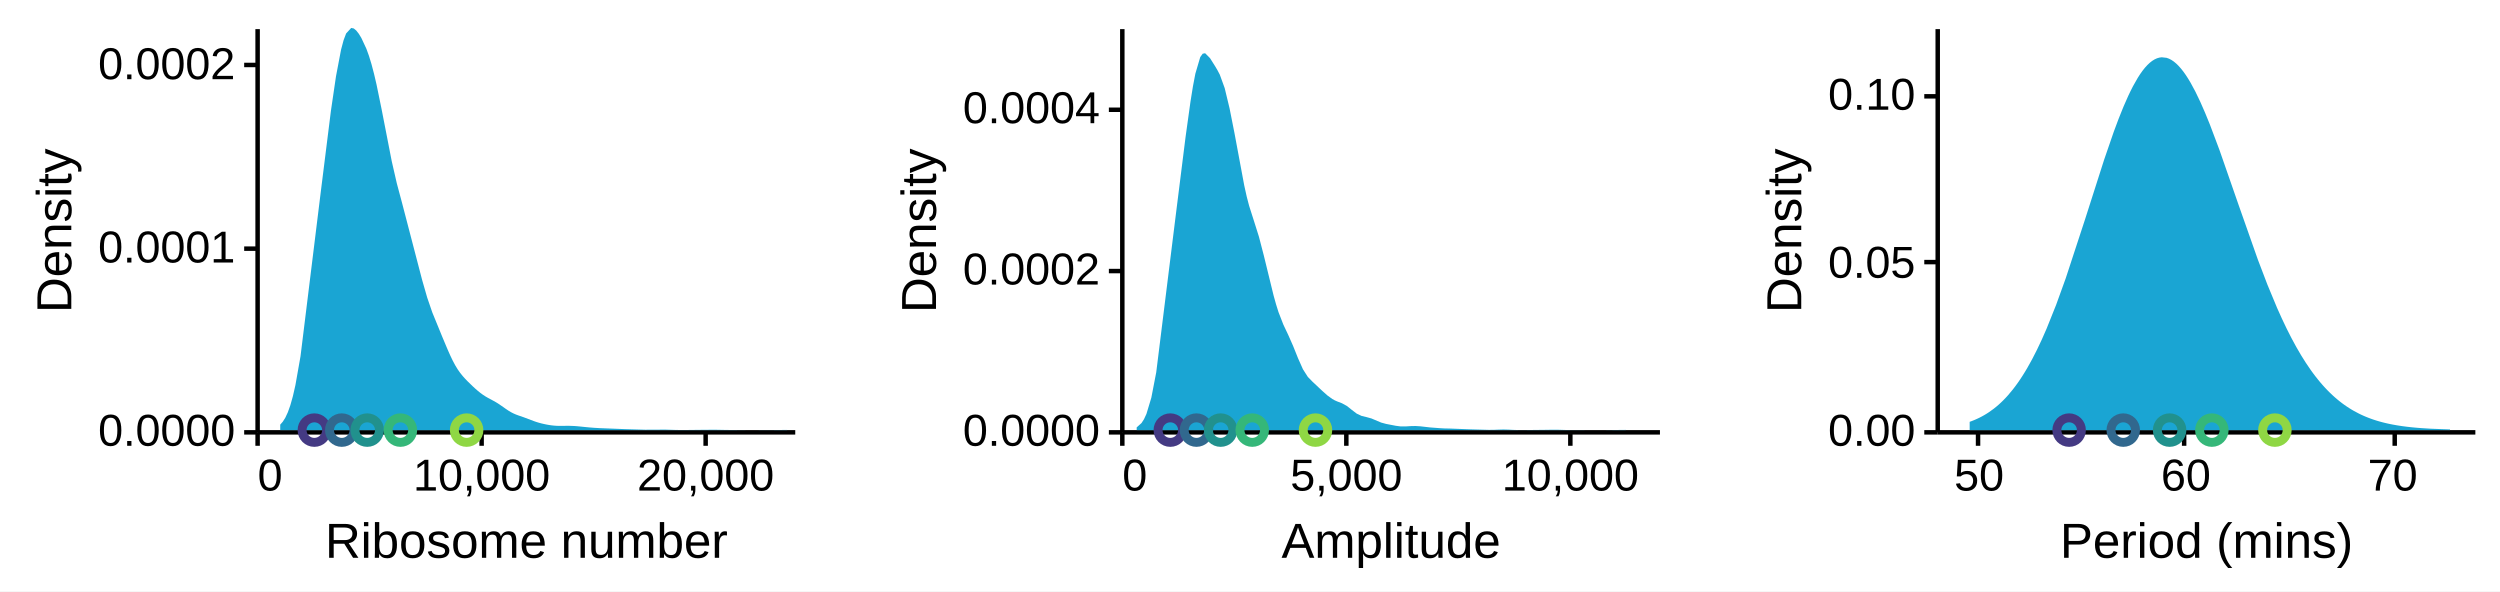
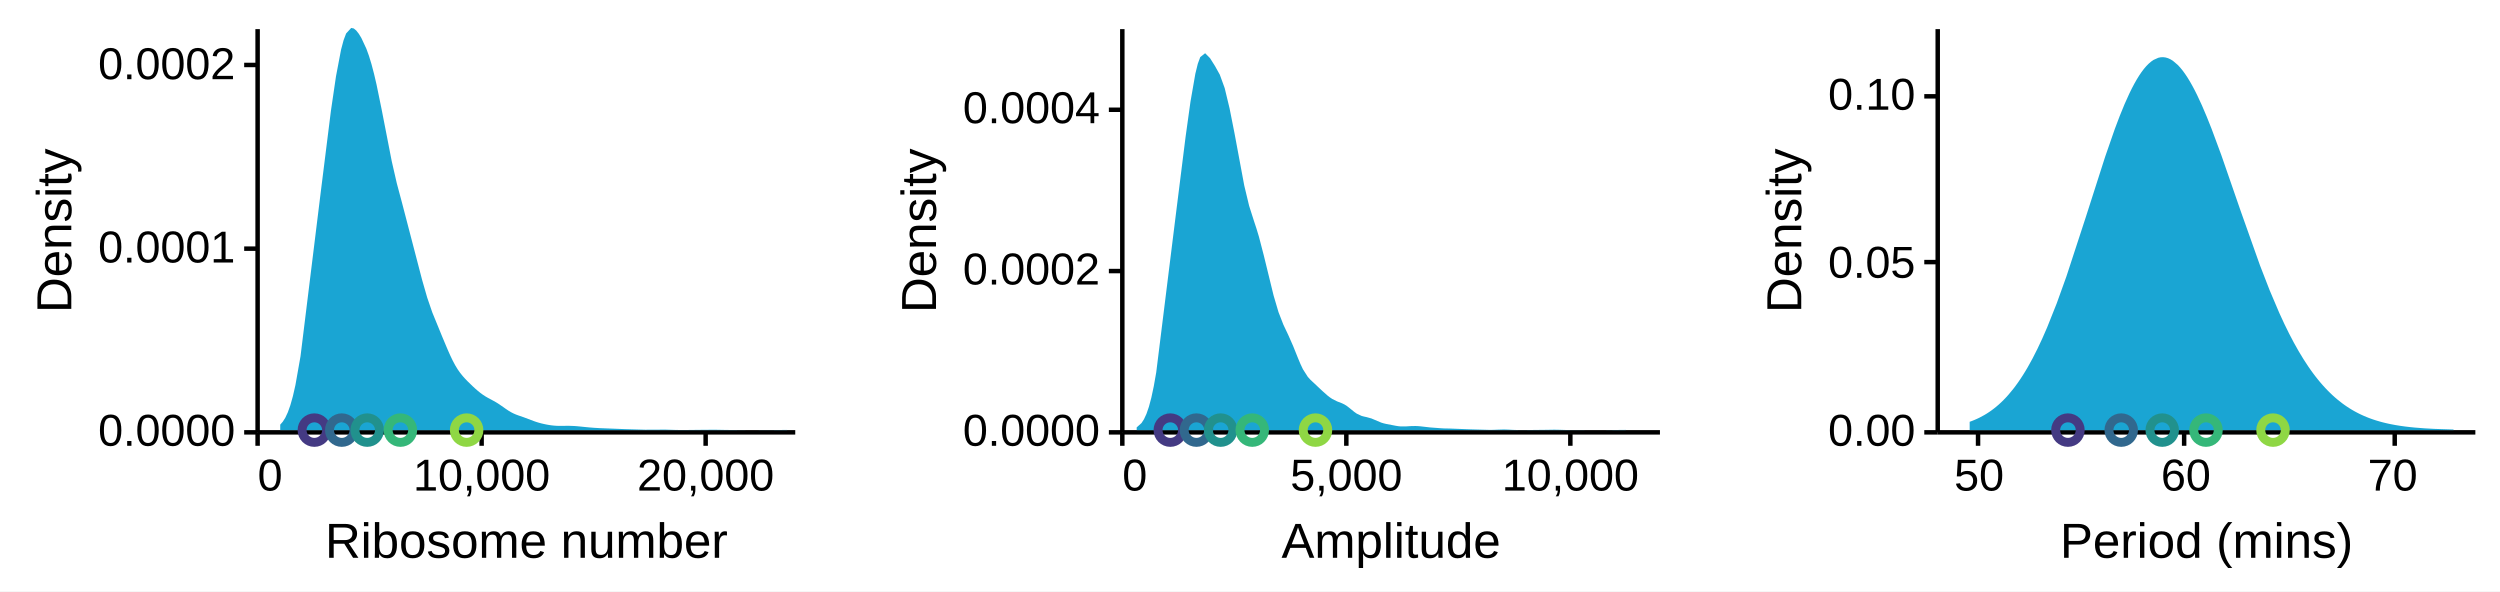
<svg xmlns="http://www.w3.org/2000/svg" version="1.1" class="marks" width="558" height="132" viewBox="0 0 558 132">
  <rect width="558" height="132" fill="white" />
  <g fill="none" stroke-miterlimit="10" transform="translate(57,6)">
    <g class="mark-group role-frame root" role="graphics-object" aria-roledescription="group mark container">
      <g transform="translate(0,0)">
        <path class="background" aria-hidden="true" d="M0,0h0v90h0Z" />
        <g>
          <g class="mark-group role-scope concat_0_group" role="graphics-object" aria-roledescription="group mark container">
            <g transform="translate(0,0)">
              <path class="background" aria-hidden="true" d="M0.5,0.5h120v90h-120Z" />
              <g>
                <g class="mark-group role-axis" role="graphics-symbol" aria-roledescription="axis" aria-label="X-axis titled 'Ribosome number' for a linear scale with values from 0 to 24,000">
                  <g transform="translate(0.5,90.5)">
                    <path class="background" aria-hidden="true" d="M0,0h0v0h0Z" pointer-events="none" />
                    <g>
                      <g class="mark-rule role-axis-tick" pointer-events="none">
                        <line transform="translate(0,0)" x2="0" y2="3" stroke="black" stroke-width="1" opacity="1" />
                        <line transform="translate(50,0)" x2="0" y2="3" stroke="black" stroke-width="1" opacity="1" />
                        <line transform="translate(100,0)" x2="0" y2="3" stroke="black" stroke-width="1" opacity="1" />
                      </g>
                      <g class="mark-text role-axis-label" pointer-events="none">
                        <text text-anchor="start" transform="translate(0,13)" font-family="Arial" font-size="10px" fill="#000" opacity="1">0</text>
                        <text text-anchor="middle" transform="translate(50,13)" font-family="Arial" font-size="10px" fill="#000" opacity="1">10,000</text>
                        <text text-anchor="middle" transform="translate(100,13)" font-family="Arial" font-size="10px" fill="#000" opacity="1">20,000</text>
                      </g>
                      <g class="mark-rule role-axis-domain" pointer-events="none">
                        <line transform="translate(0,0)" x2="120" y2="0" stroke="black" stroke-width="1" opacity="1" />
                      </g>
                      <g class="mark-text role-axis-title" pointer-events="none">
                        <text text-anchor="middle" transform="translate(60,28)" font-family="Arial" font-size="11px" font-weight="normal" fill="#000" opacity="1">Ribosome number</text>
                      </g>
                    </g>
                    <path class="foreground" aria-hidden="true" d="" pointer-events="none" display="none" />
                  </g>
                </g>
                <g class="mark-group role-axis" role="graphics-symbol" aria-roledescription="axis" aria-label="Y-axis titled 'Density' for a linear scale with values from 0.00000 to 0.00022">
                  <g transform="translate(0.5,0.5)">
                    <path class="background" aria-hidden="true" d="M0,0h0v0h0Z" pointer-events="none" />
                    <g>
                      <g class="mark-rule role-axis-tick" pointer-events="none">
                        <line transform="translate(0,90)" x2="-3" y2="0" stroke="black" stroke-width="1" opacity="1" />
                        <line transform="translate(0,49)" x2="-3" y2="0" stroke="black" stroke-width="1" opacity="1" />
                        <line transform="translate(0,8)" x2="-3" y2="0" stroke="black" stroke-width="1" opacity="1" />
                      </g>
                      <g class="mark-text role-axis-label" pointer-events="none">
                        <text text-anchor="end" transform="translate(-5,93)" font-family="Arial" font-size="10px" fill="#000" opacity="1">0.0000</text>
                        <text text-anchor="end" transform="translate(-5,52.09091)" font-family="Arial" font-size="10px" fill="#000" opacity="1">0.0001</text>
                        <text text-anchor="end" transform="translate(-5,11.18182)" font-family="Arial" font-size="10px" fill="#000" opacity="1">0.0002</text>
                      </g>
                      <g class="mark-rule role-axis-domain" pointer-events="none">
                        <line transform="translate(0,90)" x2="0" y2="-90" stroke="black" stroke-width="1" opacity="1" />
                      </g>
                      <g class="mark-text role-axis-title" pointer-events="none">
                        <text text-anchor="middle" transform="translate(-39.58594,45) rotate(-90) translate(0,-2)" font-family="Arial" font-size="11px" font-weight="normal" fill="#000" opacity="1">Density</text>
                      </g>
                    </g>
                    <path class="foreground" aria-hidden="true" d="" pointer-events="none" display="none" />
                  </g>
                </g>
                <g class="mark-area role-mark concat_0_layer_0_marks" role="graphics-object" aria-roledescription="area mark container">
                  <path aria-label="value: 1109.46476401; density: 0.00000298962313155" role="graphics-symbol" aria-roledescription="area mark" d="M5.547,88.777L6.113,88.134L6.679,87.236L7.244,86.024L7.81,84.436L8.376,82.421L8.942,79.938L10.073,73.527L14.598,36.817L16.861,18.74L17.993,11.039L19.124,5.085L19.69,2.964L20.255,1.468L21.387,0.238L21.953,0.351L22.518,0.816L23.084,1.539L23.65,2.464L24.781,4.892L25.347,6.457L25.912,8.306L26.478,10.452L27.044,12.88L28.175,18.389L30.438,29.989L31.569,34.929L32.701,39.155L37.226,56.507L38.358,60.443L39.489,63.733L41.752,69.267L42.883,71.954L43.449,73.237L44.015,74.427L44.58,75.494L45.146,76.426L45.712,77.232L46.278,77.934L46.843,78.563L47.409,79.147L48.54,80.245L49.106,80.764L49.672,81.255L50.237,81.71L50.803,82.121L51.369,82.488L51.935,82.817L53.066,83.422L53.632,83.738L54.197,84.082L55.329,84.857L55.894,85.259L56.46,85.64L57.026,85.982L57.592,86.274L58.157,86.52L58.723,86.731L59.854,87.12L62.117,87.974L62.683,88.17L63.249,88.344L63.814,88.497L64.38,88.63L64.946,88.748L65.511,88.85L66.077,88.935L66.643,88.998L67.208,89.039L67.774,89.058L68.34,89.059L68.905,89.05L69.471,89.042L70.037,89.042L71.168,89.083L71.734,89.125L72.3,89.177L73.431,89.294L74.562,89.403L75.694,89.492L76.825,89.558L77.957,89.603L82.482,89.781L87.008,89.911L91.533,89.888L93.796,89.96L94.928,89.978L96.059,89.976L100.585,89.925L102.847,89.919L105.11,89.965L109.636,90L114.161,89.997L118.687,89.959L118.687,90L114.161,90L109.636,90L105.11,90L102.847,90L100.585,90L96.059,90L94.928,90L93.796,90L91.533,90L87.008,90L82.482,90L77.957,90L76.825,90L75.694,90L74.562,90L73.431,90L72.3,90L71.734,90L71.168,90L70.037,90L69.471,90L68.905,90L68.34,90L67.774,90L67.208,90L66.643,90L66.077,90L65.511,90L64.946,90L64.38,90L63.814,90L63.249,90L62.683,90L62.117,90L59.854,90L58.723,90L58.157,90L57.592,90L57.026,90L56.46,90L55.894,90L55.329,90L54.197,90L53.632,90L53.066,90L51.935,90L51.369,90L50.803,90L50.237,90L49.672,90L49.106,90L48.54,90L47.409,90L46.843,90L46.278,90L45.712,90L45.146,90L44.58,90L44.015,90L43.449,90L42.883,90L41.752,90L39.489,90L38.358,90L37.226,90L32.701,90L31.569,90L30.438,90L28.175,90L27.044,90L26.478,90L25.912,90L25.347,90L24.781,90L23.65,90L23.084,90L22.518,90L21.953,90L21.387,90L20.255,90L19.69,90L19.124,90L17.993,90L16.861,90L14.598,90L10.073,90L8.942,90L8.376,90L7.81,90L7.244,90L6.679,90L6.113,90L5.547,90Z" fill="#1aa5d3" />
                </g>
                <g class="mark-symbol role-mark concat_0_layer_1_marks" role="graphics-object" aria-roledescription="symbol mark container">
                  <path aria-label="x: 2632.70531996" role="graphics-symbol" aria-roledescription="point" transform="translate(13.16353,90)" d="M2.739,0A2.739,2.739,0,1,1,-2.739,0A2.739,2.739,0,1,1,2.739,0" stroke="rgb(68, 58, 131)" stroke-width="2" opacity="1" />
                  <path aria-label="x: 3856.66152938" role="graphics-symbol" aria-roledescription="point" transform="translate(19.28331,90)" d="M2.739,0A2.739,2.739,0,1,1,-2.739,0A2.739,2.739,0,1,1,2.739,0" stroke="rgb(49, 104, 142)" stroke-width="2" opacity="1" />
                  <path aria-label="x: 4992.51451891" role="graphics-symbol" aria-roledescription="point" transform="translate(24.96257,90)" d="M2.739,0A2.739,2.739,0,1,1,-2.739,0A2.739,2.739,0,1,1,2.739,0" stroke="rgb(33, 145, 141)" stroke-width="2" opacity="1" />
                  <path aria-label="x: 6474.37833841" role="graphics-symbol" aria-roledescription="point" transform="translate(32.37189,90)" d="M2.739,0A2.739,2.739,0,1,1,-2.739,0A2.739,2.739,0,1,1,2.739,0" stroke="rgb(53, 183, 121)" stroke-width="2" opacity="1" />
                  <path aria-label="x: 9429.94973157" role="graphics-symbol" aria-roledescription="point" transform="translate(47.14975,90)" d="M2.739,0A2.739,2.739,0,1,1,-2.739,0A2.739,2.739,0,1,1,2.739,0" stroke="rgb(143, 215, 68)" stroke-width="2" opacity="1" />
                </g>
              </g>
              <path class="foreground" aria-hidden="true" d="" display="none" />
            </g>
          </g>
          <g class="mark-group role-scope concat_1_group" role="graphics-object" aria-roledescription="group mark container">
            <g transform="translate(193,0)">
              <path class="background" aria-hidden="true" d="M0.5,0.5h120v90h-120Z" />
              <g>
                <g class="mark-group role-axis" role="graphics-symbol" aria-roledescription="axis" aria-label="X-axis titled 'Amplitude' for a linear scale with values from 0 to 12,000">
                  <g transform="translate(0.5,90.5)">
                    <path class="background" aria-hidden="true" d="M0,0h0v0h0Z" pointer-events="none" />
                    <g>
                      <g class="mark-rule role-axis-tick" pointer-events="none">
                        <line transform="translate(0,0)" x2="0" y2="3" stroke="black" stroke-width="1" opacity="1" />
                        <line transform="translate(50,0)" x2="0" y2="3" stroke="black" stroke-width="1" opacity="1" />
                        <line transform="translate(100,0)" x2="0" y2="3" stroke="black" stroke-width="1" opacity="1" />
                      </g>
                      <g class="mark-text role-axis-label" pointer-events="none">
                        <text text-anchor="start" transform="translate(0,13)" font-family="Arial" font-size="10px" fill="#000" opacity="1">0</text>
                        <text text-anchor="middle" transform="translate(50,13)" font-family="Arial" font-size="10px" fill="#000" opacity="1">5,000</text>
                        <text text-anchor="middle" transform="translate(100,13)" font-family="Arial" font-size="10px" fill="#000" opacity="1">10,000</text>
                      </g>
                      <g class="mark-rule role-axis-domain" pointer-events="none">
                        <line transform="translate(0,0)" x2="120" y2="0" stroke="black" stroke-width="1" opacity="1" />
                      </g>
                      <g class="mark-text role-axis-title" pointer-events="none">
                        <text text-anchor="middle" transform="translate(60,28)" font-family="Arial" font-size="11px" font-weight="normal" fill="#000" opacity="1">Amplitude</text>
                      </g>
                    </g>
                    <path class="foreground" aria-hidden="true" d="" pointer-events="none" display="none" />
                  </g>
                </g>
                <g class="mark-group role-axis" role="graphics-symbol" aria-roledescription="axis" aria-label="Y-axis titled 'Density' for a linear scale with values from 0.0000 to 0.0005">
                  <g transform="translate(0.5,0.5)">
                    <path class="background" aria-hidden="true" d="M0,0h0v0h0Z" pointer-events="none" />
                    <g>
                      <g class="mark-rule role-axis-tick" pointer-events="none">
                        <line transform="translate(0,90)" x2="-3" y2="0" stroke="black" stroke-width="1" opacity="1" />
                        <line transform="translate(0,54)" x2="-3" y2="0" stroke="black" stroke-width="1" opacity="1" />
                        <line transform="translate(0,18)" x2="-3" y2="0" stroke="black" stroke-width="1" opacity="1" />
                      </g>
                      <g class="mark-text role-axis-label" pointer-events="none">
                        <text text-anchor="end" transform="translate(-5,93)" font-family="Arial" font-size="10px" fill="#000" opacity="1">0.0000</text>
                        <text text-anchor="end" transform="translate(-5,57)" font-family="Arial" font-size="10px" fill="#000" opacity="1">0.0002</text>
                        <text text-anchor="end" transform="translate(-5,21)" font-family="Arial" font-size="10px" fill="#000" opacity="1">0.0004</text>
                      </g>
                      <g class="mark-rule role-axis-domain" pointer-events="none">
                        <line transform="translate(0,90)" x2="0" y2="-90" stroke="black" stroke-width="1" opacity="1" />
                      </g>
                      <g class="mark-text role-axis-title" pointer-events="none">
                        <text text-anchor="middle" transform="translate(-39.58594,45) rotate(-90) translate(0,-2)" font-family="Arial" font-size="11px" font-weight="normal" fill="#000" opacity="1">Density</text>
                      </g>
                    </g>
                    <path class="foreground" aria-hidden="true" d="" pointer-events="none" display="none" />
                  </g>
                </g>
                <g class="mark-area role-mark concat_1_layer_0_marks" role="graphics-object" aria-roledescription="area mark container">
-                   <path aria-label="value: 370.486972934; density: 0.0000033564117659" role="graphics-symbol" aria-roledescription="area mark" d="M3.705,89.396L4.796,88.414L5.342,87.561L5.888,86.379L6.979,82.759L8.071,77.105L12.437,41.974L14.62,24.557L15.711,16.713L16.257,13.312L16.803,10.446L17.894,6.747L18.44,5.987L18.985,5.879L20.077,6.98L21.168,8.709L21.714,9.624L22.26,10.665L23.351,13.665L24.443,18.201L25.534,23.705L27.717,35.403L28.263,37.863L28.809,39.95L29.9,43.369L30.992,46.831L32.083,51.028L34.266,59.959L34.812,61.913L35.358,63.657L36.449,66.463L37.54,68.769L38.632,71.244L39.723,73.965L40.815,76.417L41.906,78.124L42.998,79.244L45.181,81.288L46.272,82.259L47.364,83.05L47.909,83.352L48.455,83.595L49.547,84.018L50.638,84.625L51.73,85.493L52.821,86.322L53.913,86.834L55.004,87.096L56.095,87.397L58.278,88.318L59.37,88.615L60.461,88.827L61.553,89.038L62.644,89.179L63.736,89.179L64.827,89.108L65.919,89.086L67.01,89.151L69.193,89.401L71.376,89.569L72.468,89.63L73.559,89.65L77.925,89.817L82.291,89.941L83.382,89.934L84.474,89.887L85.565,89.857L86.657,89.889L87.748,89.949L88.84,89.985L89.931,89.993L91.023,89.981L95.388,89.932L96.48,89.91L97.571,89.913L99.754,89.98L104.12,90L108.486,89.999L112.852,89.952L112.852,90L108.486,90L104.12,90L99.754,90L97.571,90L96.48,90L95.388,90L91.023,90L89.931,90L88.84,90L87.748,90L86.657,90L85.565,90L84.474,90L83.382,90L82.291,90L77.925,90L73.559,90L72.468,90L71.376,90L69.193,90L67.01,90L65.919,90L64.827,90L63.736,90L62.644,90L61.553,90L60.461,90L59.37,90L58.278,90L56.095,90L55.004,90L53.913,90L52.821,90L51.73,90L50.638,90L49.547,90L48.455,90L47.909,90L47.364,90L46.272,90L45.181,90L42.998,90L41.906,90L40.815,90L39.723,90L38.632,90L37.54,90L36.449,90L35.358,90L34.812,90L34.266,90L32.083,90L30.992,90L29.9,90L28.809,90L28.263,90L27.717,90L25.534,90L24.443,90L23.351,90L22.26,90L21.714,90L21.168,90L20.077,90L18.985,90L18.44,90L17.894,90L16.803,90L16.257,90L15.711,90L14.62,90L12.437,90L8.071,90L6.979,90L5.888,90L5.342,90L4.796,90L3.705,90Z" fill="#1aa5d3" />
+                   <path aria-label="value: 370.486910042; density: 0.00000335659266593" role="graphics-symbol" aria-roledescription="area mark" d="M3.705,89.396L4.796,88.414L5.342,87.561L5.888,86.379L6.434,84.8L6.979,82.759L7.525,80.202L8.071,77.105L12.437,41.975L14.62,24.559L15.711,16.714L16.803,10.446L17.348,8.234L17.894,6.747L18.986,5.877L20.077,6.978L21.168,8.709L22.26,10.666L23.351,13.663L24.443,18.198L25.534,23.704L27.717,35.405L28.809,39.952L29.9,43.37L30.446,45.024L30.992,46.83L32.083,51.026L34.266,59.957L35.358,63.657L36.449,66.466L37.541,68.772L38.632,71.245L39.724,73.964L40.269,75.264L40.815,76.416L41.906,78.124L42.452,78.725L42.998,79.244L45.181,81.289L46.272,82.259L46.818,82.683L47.364,83.049L48.455,83.594L49.547,84.018L50.093,84.284L50.638,84.626L51.73,85.493L52.275,85.935L52.821,86.321L53.913,86.833L54.458,86.978L55.004,87.095L56.096,87.398L58.279,88.32L58.824,88.487L59.37,88.616L60.462,88.827L61.553,89.038L62.099,89.124L62.645,89.179L63.736,89.179L64.827,89.108L65.919,89.086L66.465,89.108L67.01,89.151L69.193,89.401L71.376,89.568L71.922,89.604L72.468,89.629L73.559,89.649L77.925,89.817L82.291,89.941L82.837,89.944L83.383,89.934L84.474,89.888L85.565,89.857L86.111,89.866L86.657,89.889L87.748,89.949L88.84,89.985L89.931,89.993L91.023,89.982L95.389,89.932L96.48,89.91L97.026,89.907L97.572,89.913L99.755,89.98L104.121,90L108.486,89.999L112.852,89.952L112.852,90L108.486,90L104.121,90L99.755,90L97.572,90L97.026,90L96.48,90L95.389,90L91.023,90L89.931,90L88.84,90L87.748,90L86.657,90L86.111,90L85.565,90L84.474,90L83.383,90L82.837,90L82.291,90L77.925,90L73.559,90L72.468,90L71.922,90L71.376,90L69.193,90L67.01,90L66.465,90L65.919,90L64.827,90L63.736,90L62.645,90L62.099,90L61.553,90L60.462,90L59.37,90L58.824,90L58.279,90L56.096,90L55.004,90L54.458,90L53.913,90L52.821,90L52.275,90L51.73,90L50.638,90L50.093,90L49.547,90L48.455,90L47.364,90L46.818,90L46.272,90L45.181,90L42.998,90L42.452,90L41.906,90L40.815,90L40.269,90L39.724,90L38.632,90L37.541,90L36.449,90L35.358,90L34.266,90L32.083,90L30.992,90L30.446,90L29.9,90L28.809,90L27.717,90L25.534,90L24.443,90L23.351,90L22.26,90L21.168,90L20.077,90L18.986,90L17.894,90L17.348,90L16.803,90L15.711,90L14.62,90L12.437,90L8.071,90L7.525,90L6.979,90L6.434,90L5.888,90L5.342,90L4.796,90L3.705,90Z" fill="#1aa5d3" />
                </g>
                <g class="mark-symbol role-mark concat_1_layer_1_marks" role="graphics-object" aria-roledescription="symbol mark container">
-                   <path aria-label="x: 1121.38330662" role="graphics-symbol" aria-roledescription="point" transform="translate(11.21383,90)" d="M2.739,0A2.739,2.739,0,1,1,-2.739,0A2.739,2.739,0,1,1,2.739,0" stroke="rgb(68, 58, 131)" stroke-width="2" opacity="1" />
-                   <path aria-label="x: 1704.66741305" role="graphics-symbol" aria-roledescription="point" transform="translate(17.04667,90)" d="M2.739,0A2.739,2.739,0,1,1,-2.739,0A2.739,2.739,0,1,1,2.739,0" stroke="rgb(49, 104, 142)" stroke-width="2" opacity="1" />
-                   <path aria-label="x: 2244.84233046" role="graphics-symbol" aria-roledescription="point" transform="translate(22.44842,90)" d="M2.739,0A2.739,2.739,0,1,1,-2.739,0A2.739,2.739,0,1,1,2.739,0" stroke="rgb(33, 145, 141)" stroke-width="2" opacity="1" />
-                   <path aria-label="x: 2949.84082134" role="graphics-symbol" aria-roledescription="point" transform="translate(29.49841,90)" d="M2.739,0A2.739,2.739,0,1,1,-2.739,0A2.739,2.739,0,1,1,2.739,0" stroke="rgb(53, 183, 121)" stroke-width="2" opacity="1" />
-                   <path aria-label="x: 4361.48770689" role="graphics-symbol" aria-roledescription="point" transform="translate(43.61488,90)" d="M2.739,0A2.739,2.739,0,1,1,-2.739,0A2.739,2.739,0,1,1,2.739,0" stroke="rgb(143, 215, 68)" stroke-width="2" opacity="1" />
+                   <path aria-label="x: 1121.29317012" role="graphics-symbol" aria-roledescription="point" transform="translate(11.21293,90)" d="M2.739,0A2.739,2.739,0,1,1,-2.739,0A2.739,2.739,0,1,1,2.739,0" stroke="rgb(68, 58, 131)" stroke-width="2" opacity="1" />
+                   <path aria-label="x: 1704.39051066" role="graphics-symbol" aria-roledescription="point" transform="translate(17.04391,90)" d="M2.739,0A2.739,2.739,0,1,1,-2.739,0A2.739,2.739,0,1,1,2.739,0" stroke="rgb(49, 104, 142)" stroke-width="2" opacity="1" />
+                   <path aria-label="x: 2244.72771848" role="graphics-symbol" aria-roledescription="point" transform="translate(22.44728,90)" d="M2.739,0A2.739,2.739,0,1,1,-2.739,0A2.739,2.739,0,1,1,2.739,0" stroke="rgb(33, 145, 141)" stroke-width="2" opacity="1" />
+                   <path aria-label="x: 2950.19520316" role="graphics-symbol" aria-roledescription="point" transform="translate(29.50195,90)" d="M2.739,0A2.739,2.739,0,1,1,-2.739,0A2.739,2.739,0,1,1,2.739,0" stroke="rgb(53, 183, 121)" stroke-width="2" opacity="1" />
+                   <path aria-label="x: 4361.56870266" role="graphics-symbol" aria-roledescription="point" transform="translate(43.61569,90)" d="M2.739,0A2.739,2.739,0,1,1,-2.739,0A2.739,2.739,0,1,1,2.739,0" stroke="rgb(143, 215, 68)" stroke-width="2" opacity="1" />
                </g>
              </g>
              <path class="foreground" aria-hidden="true" d="" display="none" />
            </g>
          </g>
          <g class="mark-group role-scope concat_2_group" role="graphics-object" aria-roledescription="group mark container">
            <g transform="translate(375,0)">
              <path class="background" aria-hidden="true" d="M0.5,0.5h120v90h-120Z" />
              <g>
                <g class="mark-group role-axis" role="graphics-symbol" aria-roledescription="axis" aria-label="X-axis titled 'Period (mins)' for a linear scale with values from 48 to 74">
                  <g transform="translate(0.5,90.5)">
                    <path class="background" aria-hidden="true" d="M0,0h0v0h0Z" pointer-events="none" />
                    <g>
                      <g class="mark-rule role-axis-tick" pointer-events="none">
                        <line transform="translate(9,0)" x2="0" y2="3" stroke="black" stroke-width="1" opacity="1" />
                        <line transform="translate(55,0)" x2="0" y2="3" stroke="black" stroke-width="1" opacity="1" />
                        <line transform="translate(102,0)" x2="0" y2="3" stroke="black" stroke-width="1" opacity="1" />
                      </g>
                      <g class="mark-text role-axis-label" pointer-events="none">
                        <text text-anchor="middle" transform="translate(9.230769,13)" font-family="Arial" font-size="10px" fill="#000" opacity="1">50</text>
                        <text text-anchor="middle" transform="translate(55.38462,13)" font-family="Arial" font-size="10px" fill="#000" opacity="1">60</text>
                        <text text-anchor="middle" transform="translate(101.5385,13)" font-family="Arial" font-size="10px" fill="#000" opacity="1">70</text>
                      </g>
                      <g class="mark-rule role-axis-domain" pointer-events="none">
                        <line transform="translate(0,0)" x2="120" y2="0" stroke="black" stroke-width="1" opacity="1" />
                      </g>
                      <g class="mark-text role-axis-title" pointer-events="none">
                        <text text-anchor="middle" transform="translate(60,28)" font-family="Arial" font-size="11px" font-weight="normal" fill="#000" opacity="1">Period (mins)</text>
                      </g>
                    </g>
                    <path class="foreground" aria-hidden="true" d="" pointer-events="none" display="none" />
                  </g>
                </g>
                <g class="mark-group role-axis" role="graphics-symbol" aria-roledescription="axis" aria-label="Y-axis titled 'Density' for a linear scale with values from 0.00 to 0.12">
                  <g transform="translate(0.5,0.5)">
                    <path class="background" aria-hidden="true" d="M0,0h0v0h0Z" pointer-events="none" />
                    <g>
                      <g class="mark-rule role-axis-tick" pointer-events="none">
                        <line transform="translate(0,90)" x2="-3" y2="0" stroke="black" stroke-width="1" opacity="1" />
                        <line transform="translate(0,52)" x2="-3" y2="0" stroke="black" stroke-width="1" opacity="1" />
                        <line transform="translate(0,15)" x2="-3" y2="0" stroke="black" stroke-width="1" opacity="1" />
                      </g>
                      <g class="mark-text role-axis-label" pointer-events="none">
                        <text text-anchor="end" transform="translate(-5,93)" font-family="Arial" font-size="10px" fill="#000" opacity="1">0.00</text>
                        <text text-anchor="end" transform="translate(-5,55.5)" font-family="Arial" font-size="10px" fill="#000" opacity="1">0.05</text>
                        <text text-anchor="end" transform="translate(-5,18)" font-family="Arial" font-size="10px" fill="#000" opacity="1">0.10</text>
                      </g>
                      <g class="mark-rule role-axis-domain" pointer-events="none">
                        <line transform="translate(0,90)" x2="0" y2="-90" stroke="black" stroke-width="1" opacity="1" />
                      </g>
                      <g class="mark-text role-axis-title" pointer-events="none">
                        <text text-anchor="middle" transform="translate(-28.46289,45) rotate(-90) translate(0,-2)" font-family="Arial" font-size="11px" font-weight="normal" fill="#000" opacity="1">Density</text>
                      </g>
                    </g>
                    <path class="foreground" aria-hidden="true" d="" pointer-events="none" display="none" />
                  </g>
                </g>
                <g class="mark-area role-mark concat_2_layer_0_marks" role="graphics-object" aria-roledescription="area mark container">
-                   <path aria-label="value: 49.653398702; density: 0.00246683115165" role="graphics-symbol" aria-roledescription="area mark" d="M7.631,88.15L8.167,87.952L8.703,87.737L9.239,87.502L9.775,87.248L10.311,86.973L10.847,86.676L11.383,86.355L11.919,86.009L12.992,85.238L13.528,84.81L14.064,84.353L14.6,83.864L15.136,83.343L15.672,82.788L16.208,82.199L17.28,80.912L17.816,80.212L18.352,79.474L18.888,78.696L19.424,77.877L19.96,77.018L20.496,76.117L21.568,74.19L22.64,72.092L23.713,69.825L24.785,67.39L26.929,62.038L29.073,56.109L33.361,43.031L37.65,29.623L39.794,23.406L40.866,20.535L41.938,17.866L43.01,15.428L43.546,14.306L44.082,13.251L45.155,11.359L45.691,10.527L46.227,9.773L46.763,9.101L47.299,8.512L47.835,8.007L48.371,7.588L48.907,7.255L49.443,7.01L49.979,6.853L50.515,6.784L51.587,6.908L52.123,7.1L52.659,7.378L53.195,7.74L53.731,8.185L54.267,8.712L54.803,9.317L55.34,9.999L55.876,10.755L56.412,11.584L56.948,12.481L58.02,14.472L59.092,16.703L60.164,19.146L61.236,21.773L63.38,27.465L67.669,39.784L71.957,51.953L74.101,57.568L76.245,62.725L77.318,65.111L78.39,67.362L79.462,69.476L80.534,71.453L81.606,73.293L82.678,74.999L83.75,76.574L84.286,77.314L84.822,78.023L85.358,78.701L85.894,79.349L86.43,79.969L86.966,80.56L87.503,81.123L88.039,81.66L88.575,82.17L89.111,82.655L89.647,83.116L90.183,83.553L90.719,83.967L91.255,84.36L91.791,84.73L92.327,85.081L92.863,85.412L93.399,85.724L94.471,86.294L95.007,86.555L95.543,86.799L96.079,87.028L96.615,87.243L97.151,87.444L97.687,87.633L98.224,87.809L98.76,87.973L99.296,88.127L99.832,88.27L100.368,88.403L100.904,88.527L101.44,88.642L101.976,88.749L103.048,88.94L104.12,89.105L105.192,89.245L106.264,89.365L107.336,89.467L108.409,89.553L110.553,89.688L114.841,89.85L114.841,90L110.553,90L108.409,90L107.336,90L106.264,90L105.192,90L104.12,90L103.048,90L101.976,90L101.44,90L100.904,90L100.368,90L99.832,90L99.296,90L98.76,90L98.224,90L97.687,90L97.151,90L96.615,90L96.079,90L95.543,90L95.007,90L94.471,90L93.399,90L92.863,90L92.327,90L91.791,90L91.255,90L90.719,90L90.183,90L89.647,90L89.111,90L88.575,90L88.039,90L87.503,90L86.966,90L86.43,90L85.894,90L85.358,90L84.822,90L84.286,90L83.75,90L82.678,90L81.606,90L80.534,90L79.462,90L78.39,90L77.318,90L76.245,90L74.101,90L71.957,90L67.669,90L63.38,90L61.236,90L60.164,90L59.092,90L58.02,90L56.948,90L56.412,90L55.876,90L55.34,90L54.803,90L54.267,90L53.731,90L53.195,90L52.659,90L52.123,90L51.587,90L50.515,90L49.979,90L49.443,90L48.907,90L48.371,90L47.835,90L47.299,90L46.763,90L46.227,90L45.691,90L45.155,90L44.082,90L43.546,90L43.01,90L41.938,90L40.866,90L39.794,90L37.65,90L33.361,90L29.073,90L26.929,90L24.785,90L23.713,90L22.64,90L21.568,90L20.496,90L19.96,90L19.424,90L18.888,90L18.352,90L17.816,90L17.28,90L16.208,90L15.672,90L15.136,90L14.6,90L14.064,90L13.528,90L12.992,90L11.919,90L11.383,90L10.847,90L10.311,90L9.775,90L9.239,90L8.703,90L8.167,90L7.631,90Z" fill="#1aa5d3" />
+                   <path aria-label="value: 49.6534105508; density: 0.00247563041698" role="graphics-symbol" aria-roledescription="area mark" d="M7.631,88.143L8.171,87.944L8.711,87.726L9.251,87.49L9.791,87.234L10.871,86.655L11.411,86.331L11.951,85.981L12.491,85.605L13.031,85.201L13.571,84.767L14.111,84.304L14.651,83.809L15.191,83.281L15.731,82.718L16.271,82.121L17.351,80.816L17.891,80.106L18.431,79.357L18.971,78.568L19.512,77.738L20.052,76.867L20.592,75.953L21.672,73.997L22.752,71.87L23.832,69.57L24.912,67.101L27.072,61.678L29.232,55.674L33.552,42.46L37.872,28.978L40.032,22.767L41.112,19.913L42.192,17.271L43.272,14.871L43.812,13.771L44.352,12.742L44.892,11.787L45.432,10.908L45.972,10.109L46.512,9.391L47.052,8.757L47.592,8.208L48.132,7.745L48.672,7.371L49.752,6.888L50.293,6.781L50.833,6.762L51.373,6.833L51.913,6.992L52.453,7.239L52.993,7.572L54.073,8.49L54.613,9.071L55.153,9.732L55.693,10.469L56.233,11.28L56.773,12.162L57.313,13.112L57.853,14.128L58.393,15.205L59.473,17.532L60.553,20.065L61.633,22.774L63.793,28.604L68.113,41.078L72.433,53.243L74.593,58.806L76.753,63.884L77.833,66.223L78.913,68.424L79.993,70.485L81.074,72.407L82.154,74.191L83.234,75.84L83.774,76.615L84.314,77.358L84.854,78.069L85.394,78.75L85.934,79.4L86.474,80.021L87.014,80.613L87.554,81.177L88.094,81.715L88.634,82.226L89.174,82.711L89.714,83.172L90.794,84.022L91.334,84.414L91.874,84.784L92.414,85.133L92.954,85.463L93.494,85.774L94.034,86.066L94.574,86.342L95.114,86.6L95.654,86.843L96.194,87.071L96.734,87.285L97.274,87.484L97.814,87.671L98.354,87.846L99.434,88.161L99.974,88.302L100.514,88.434L101.054,88.556L101.594,88.67L102.674,88.874L103.754,89.048L104.834,89.198L105.914,89.325L106.994,89.434L109.154,89.603L111.314,89.724L115.635,89.868L115.635,90L111.314,90L109.154,90L106.994,90L105.914,90L104.834,90L103.754,90L102.674,90L101.594,90L101.054,90L100.514,90L99.974,90L99.434,90L98.354,90L97.814,90L97.274,90L96.734,90L96.194,90L95.654,90L95.114,90L94.574,90L94.034,90L93.494,90L92.954,90L92.414,90L91.874,90L91.334,90L90.794,90L89.714,90L89.174,90L88.634,90L88.094,90L87.554,90L87.014,90L86.474,90L85.934,90L85.394,90L84.854,90L84.314,90L83.774,90L83.234,90L82.154,90L81.074,90L79.993,90L78.913,90L77.833,90L76.753,90L74.593,90L72.433,90L68.113,90L63.793,90L61.633,90L60.553,90L59.473,90L58.393,90L57.853,90L57.313,90L56.773,90L56.233,90L55.693,90L55.153,90L54.613,90L54.073,90L52.993,90L52.453,90L51.913,90L51.373,90L50.833,90L50.293,90L49.752,90L48.672,90L48.132,90L47.592,90L47.052,90L46.512,90L45.972,90L45.432,90L44.892,90L44.352,90L43.812,90L43.272,90L42.192,90L41.112,90L40.032,90L37.872,90L33.552,90L29.232,90L27.072,90L24.912,90L23.832,90L22.752,90L21.672,90L20.592,90L20.052,90L19.512,90L18.971,90L18.431,90L17.891,90L17.351,90L16.271,90L15.731,90L15.191,90L14.651,90L14.111,90L13.571,90L13.031,90L12.491,90L11.951,90L11.411,90L10.871,90L9.791,90L9.251,90L8.711,90L8.171,90L7.631,90Z" fill="#1aa5d3" />
                </g>
                <g class="mark-symbol role-mark concat_2_layer_1_marks" role="graphics-object" aria-roledescription="symbol mark container">
-                   <path aria-label="x: 54.4631054228" role="graphics-symbol" aria-roledescription="point" transform="translate(29.82972,90)" d="M2.739,0A2.739,2.739,0,1,1,-2.739,0A2.739,2.739,0,1,1,2.739,0" stroke="rgb(68, 58, 131)" stroke-width="2" opacity="1" />
-                   <path aria-label="x: 57.0803714008" role="graphics-symbol" aria-roledescription="point" transform="translate(41.90941,90)" d="M2.739,0A2.739,2.739,0,1,1,-2.739,0A2.739,2.739,0,1,1,2.739,0" stroke="rgb(49, 104, 142)" stroke-width="2" opacity="1" />
-                   <path aria-label="x: 59.3227608836" role="graphics-symbol" aria-roledescription="point" transform="translate(52.2589,90)" d="M2.739,0A2.739,2.739,0,1,1,-2.739,0A2.739,2.739,0,1,1,2.739,0" stroke="rgb(33, 145, 141)" stroke-width="2" opacity="1" />
-                   <path aria-label="x: 61.365550717" role="graphics-symbol" aria-roledescription="point" transform="translate(61.68716,90)" d="M2.739,0A2.739,2.739,0,1,1,-2.739,0A2.739,2.739,0,1,1,2.739,0" stroke="rgb(53, 183, 121)" stroke-width="2" opacity="1" />
-                   <path aria-label="x: 64.4143906976" role="graphics-symbol" aria-roledescription="point" transform="translate(75.75873,90)" d="M2.739,0A2.739,2.739,0,1,1,-2.739,0A2.739,2.739,0,1,1,2.739,0" stroke="rgb(143, 215, 68)" stroke-width="2" opacity="1" />
+                   <path aria-label="x: 54.4054332235" role="graphics-symbol" aria-roledescription="point" transform="translate(29.56354,90)" d="M2.739,0A2.739,2.739,0,1,1,-2.739,0A2.739,2.739,0,1,1,2.739,0" stroke="rgb(68, 58, 131)" stroke-width="2" opacity="1" />
+                   <path aria-label="x: 56.9821900396" role="graphics-symbol" aria-roledescription="point" transform="translate(41.45626,90)" d="M2.739,0A2.739,2.739,0,1,1,-2.739,0A2.739,2.739,0,1,1,2.739,0" stroke="rgb(49, 104, 142)" stroke-width="2" opacity="1" />
+                   <path aria-label="x: 58.9650004251" role="graphics-symbol" aria-roledescription="point" transform="translate(50.60769,90)" d="M2.739,0A2.739,2.739,0,1,1,-2.739,0A2.739,2.739,0,1,1,2.739,0" stroke="rgb(33, 145, 141)" stroke-width="2" opacity="1" />
+                   <path aria-label="x: 61.0820673952" role="graphics-symbol" aria-roledescription="point" transform="translate(60.37877,90)" d="M2.739,0A2.739,2.739,0,1,1,-2.739,0A2.739,2.739,0,1,1,2.739,0" stroke="rgb(53, 183, 121)" stroke-width="2" opacity="1" />
+                   <path aria-label="x: 64.32378754" role="graphics-symbol" aria-roledescription="point" transform="translate(75.34056,90)" d="M2.739,0A2.739,2.739,0,1,1,-2.739,0A2.739,2.739,0,1,1,2.739,0" stroke="rgb(143, 215, 68)" stroke-width="2" opacity="1" />
                </g>
              </g>
              <path class="foreground" aria-hidden="true" d="" display="none" />
            </g>
          </g>
        </g>
        <path class="foreground" aria-hidden="true" d="" display="none" />
      </g>
    </g>
  </g>
</svg>
